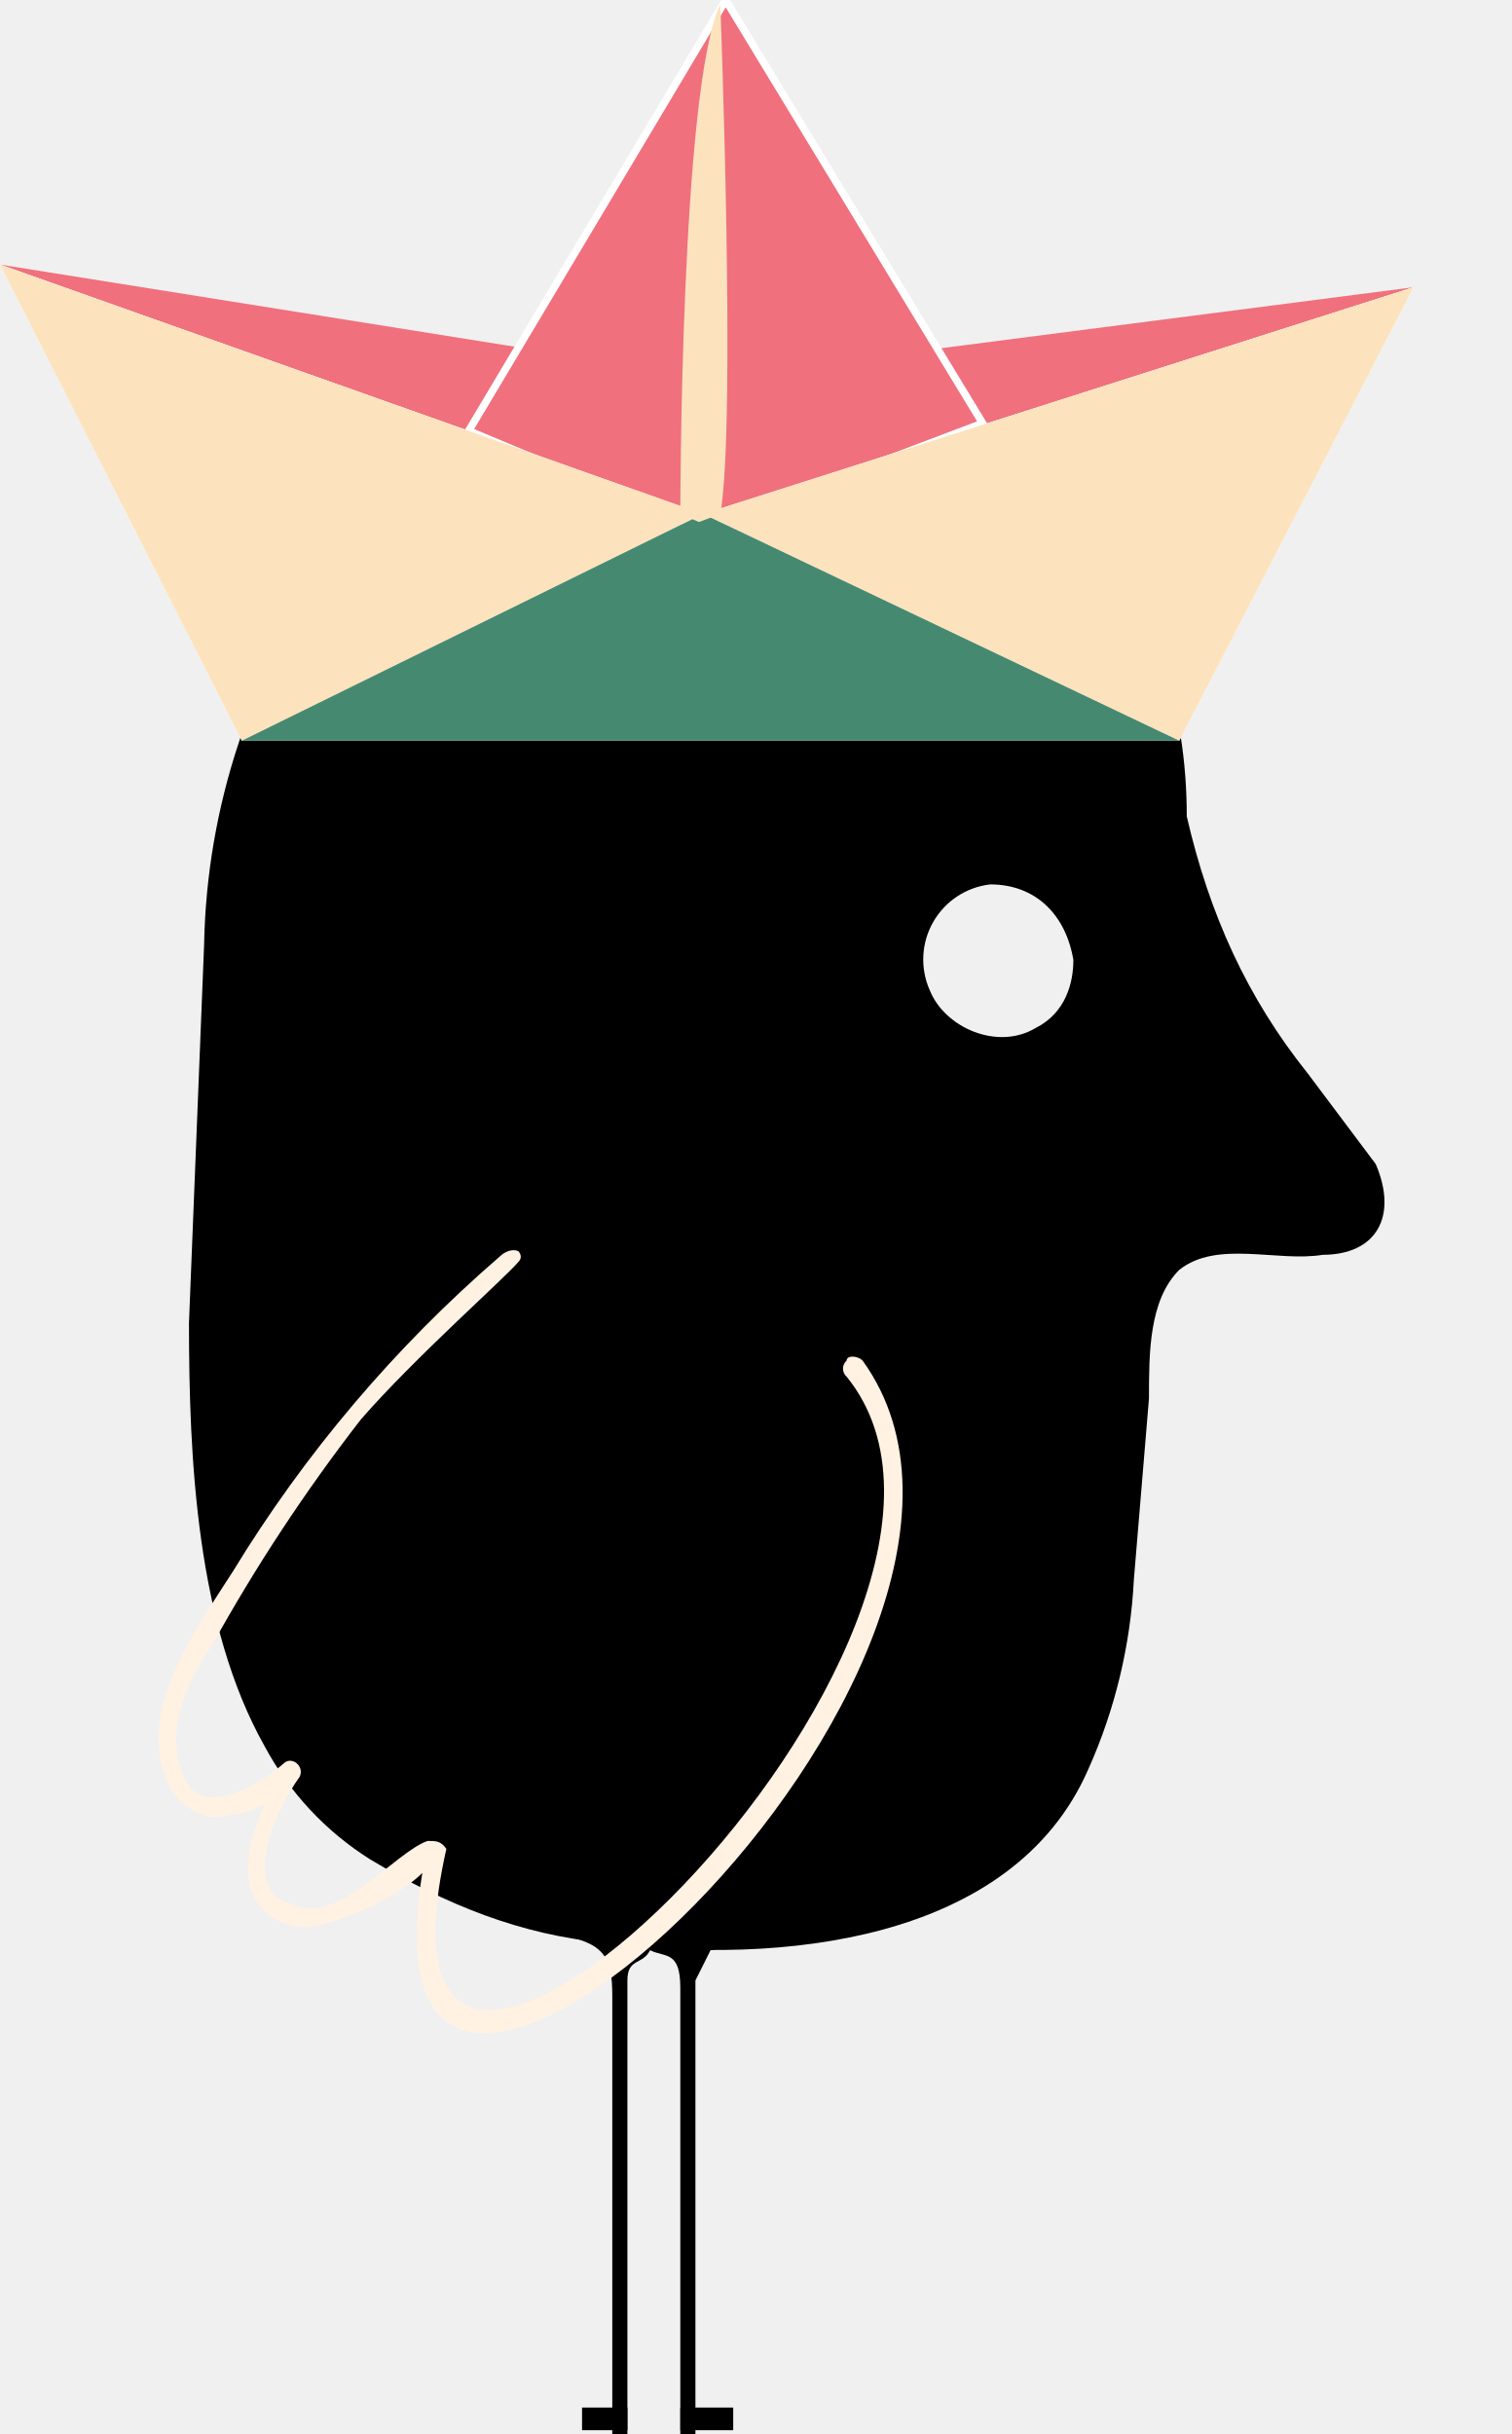
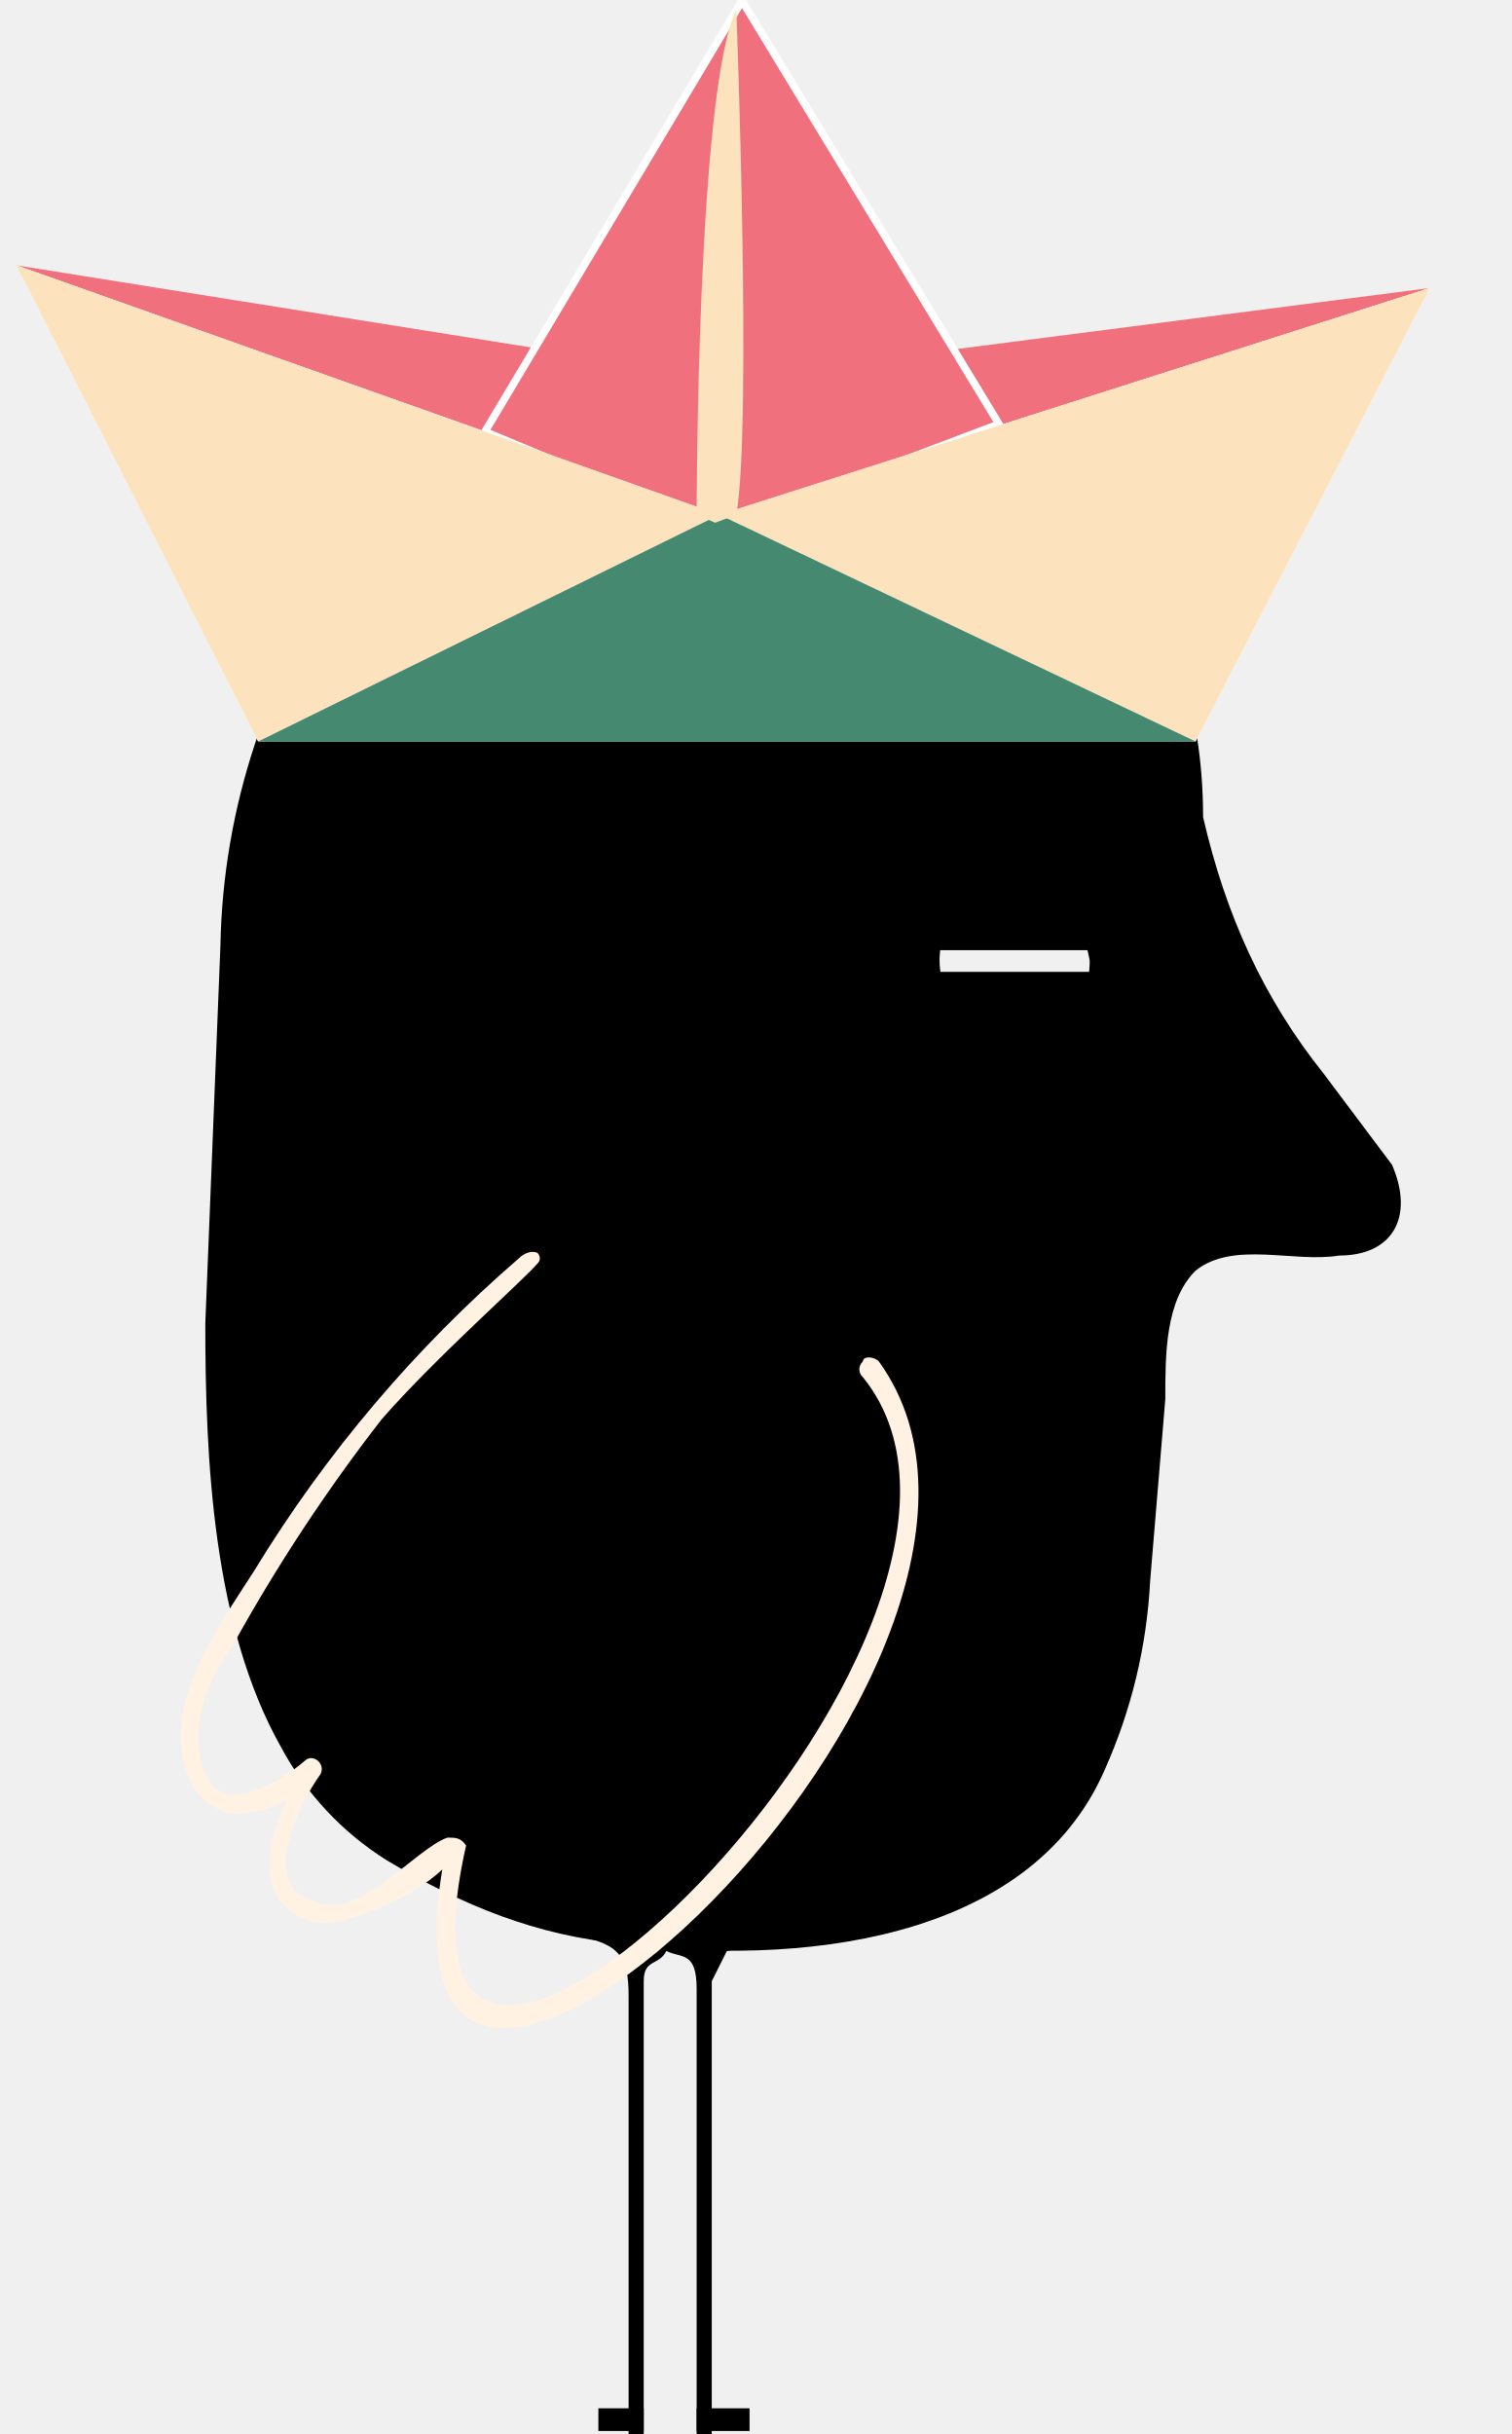
- <svg xmlns="http://www.w3.org/2000/svg" viewBox="0 0 20 32.2">
+ <svg xmlns="http://www.w3.org/2000/svg" viewBox="0 0 200 322">
  <style>
-   @keyframes bow {
-     0%, 100% { transform: rotate(0) translateY(0) }
-     50% { transform: rotate(2deg)  translateY(2%) }    
+ 	@keyframes wink {
+ 		0%, 70%, 80%, 100% { opacity: 0; }
+ 		75% { opacity: 1 }
+ 	}
+ 
+   .wink {    
+     animation: wink 2s infinite;
  }
+ 
+ 	@keyframes bounce {
+ 		0%, 100% { transform: translateY(0); }
+ 		75% { transform: translateY(5px); }
+ 	}
+ 
  .body{
-     animation: bow 3s infinite;
-     transform-origin: center bottom;
+     animation: bounce 3s infinite;
  }
-   </style>
-   <path class="legs" d="m10.4 25.6-1 .2-.2.4v6H9v-5.9c0-.5-.2-.4-.4-.5-.1.2-.3.1-.3.4v6h-.2v-5.8c0-.5-.1-.7-.7-.8" />
-   <path class="legs" fill="none" stroke="#000" stroke-width=".3" d="M8.3 32h-.6m2 0H9" />
+ 
+ </style>
+   <path d="m106.16 256.1-10 2-2 4v60h-2v-59c0-5-2-4-4-5-1 2-3 1-3 4v60h-2v-58c0-5-1-7-7-8" class="legs" />
+   <path fill="none" stroke="#000" stroke-width="3" d="M85.16 320.1h-6m20 0h-7" class="legs" />
  <g class="body">
-     <path class="torso" d="m18.2 15.4-.9-1.2c-.8-1-1.3-2.1-1.6-3.4 0-.7-.1-1.5-.4-2.2-1-3-5-4-8-3.2-1.2.2-2.2 1-2.9 2a9 9 0 0 0-1.7 5.1l-.2 5c0 1.8.1 4 1 5.6a4 4 0 0 0 1.4 1.5c1 .6 2 1 3.1 1.1 2.3.3 5.4 0 6.4-2.3a7 7 0 0 0 .6-2.5l.2-2.4c0-.6 0-1.3.4-1.7.5-.4 1.3-.1 1.9-.2.7 0 1-.5.7-1.2m-4.5-1.8c-.5.3-1.2 0-1.4-.5a1 1 0 0 1 .8-1.4c.6 0 1 .4 1.1 1 0 .3-.1.7-.5.9" />
-     <path class="wings" fill="#fff2e3" d="M0 0a.4.4 0 0 1 0-.6C7.7-10.1-19-36-15-18.3c-.2.3-.4.3-.7.3-1.2-.4-3.4-3.2-5-2.4-2.2.5-.6 3.7.2 4.8.2.4-.3.8-.6.5-.8-.7-3-2.1-3.7-.6-.8 1.7 0 3.6 1 5a65.8 65.8 0 0 0 5.6 8.5c2 2.3 5.4 5.3 5.9 5.9.2.2 0 .4 0 .4-.2.1-.5 0-.7-.2A50 50 0 0 1-23-7.9c-1.4-2.2-3.7-5.3-2.4-8a2 2 0 0 1 1-1c.5-.3 1-.2 1.4-.1.4 0 .8.2 1.2.4-.8-1.8-1.2-4 1.1-4.6h.1c.8-.2 3.6.9 4.7 2C-18.8-36.8 8.7-11.2.6 0 .4.2 0 .2 0 0" transform="matrix(.353 0 0 -.353 11.2 18)" />
+     <path d="m184.16 154.1-9-12c-8-10-13-21-16-34 0-7-1-15-4-22-10-30-50-40-80-32-12 2-22 10-29 20a90 90 0 0 0-17 51l-2 50c0 18 1 40 10 56a40 40 0 0 0 14 15c10 6 20 10 31 11 23 3 54 0 64-23a70 70 0 0 0 6-25l2-24c0-6 0-13 4-17 5-4 13-1 19-2 7 0 10-5 7-12m-45-18c-5 3-12 0-14-5a10 10 0 0 1 8-14c6 0 10 4 11 10 0 3-1 7-5 9" class="torso" />
+     <path fill="#fff2e3" d="M114.16 180.1a1.4 1.4 0 0 0 0 2.1c26.95 33.25-66.5 123.9-52.5 61.95-.7-1.05-1.4-1.05-2.45-1.05-4.2 1.4-11.9 11.2-17.5 8.4-7.7-1.75-2.1-12.95.7-16.8.7-1.4-1.05-2.8-2.1-1.75-2.8 2.45-10.5 7.35-12.95 2.1-2.8-5.95 0-12.6 3.5-17.5a230.3 230.3 0 0 1 19.6-29.75c7-8.05 18.9-18.55 20.65-20.65.7-.7 0-1.4 0-1.4-.7-.35-1.75 0-2.45.7a175 175 0 0 0-35 41.3c-4.9 7.7-12.95 18.55-8.4 28a7 7 0 0 0 3.5 3.5c1.75 1.05 3.5.7 4.9.35 1.4 0 2.8-.7 4.2-1.4-2.8 6.3-4.2 14 3.85 16.1h.35c2.8.7 12.6-3.15 16.45-7-10.15 61.6 86.1-28 57.75-67.2-.7-.7-2.1-.7-2.1 0" class="wings" />
    <g class="boat">
-       <path fill="#f0707d" d="m18.7 3.8-9.4 3L0 3.5 9.4 5z" />
-       <path fill="#f0707d" stroke="#fff" stroke-miterlimit="10" stroke-width=".1" d="M6.2 5.7 9.6 0 13 5.6 9.3 7Z" />
-       <path fill="#fff" d="m18.7 3.8-9.4 3 6.3 3Z" />
-       <path fill="#fce3bd" d="m18.7 3.8-9.4 3 6.3 3Z" />
-       <path fill="#fff" d="m3.2 9.8 6.1-3L0 3.5Z" />
-       <path fill="#fce3bd" d="m3.2 9.8 6.1-3L0 3.5Z" />
-       <path fill="#dbdbd9" d="M3.2 9.8h12.4l-6.3-3Z" />
-       <path fill="#458a70" d="M3.2 9.8h12.4l-6.3-3Z" />
-       <path fill="#fce3bd" d="M0 0s0 16 1.5 19.1c0 0 .6-15.7 0-19.1L.7-.3Z" transform="matrix(.353 0 0 -.353 9 6.8)" />
+       <path fill="#f0707d" d="m189.16 38.1-94 30-93-33 94 15Z" />
+       <path fill="#f0707d" stroke="#fff" stroke-miterlimit="10" d="m64.16 57.1 34-57 34 56-37 14Z" />
+       <path fill="#fff" d="m189.16 38.1-94 30 63 30z" />
+       <path fill="#fce3bd" d="m189.16 38.1-94 30 63 30z" />
+       <path fill="#fff" d="m34.16 98.1 61-30-93-33Z" />
+       <path fill="#fce3bd" d="m34.16 98.1 61-30-93-33Z" />
+       <path fill="#dbdbd9" d="M34.16 98.1h124l-63-30Z" />
+       <path fill="#458a70" d="M34.16 98.1h124l-63-30Z" />
+       <path fill="#fce3bd" d="M92.16 68.1s0-56 5.25-66.85c0 0 2.1 54.95 0 66.85l-2.8 1.05Z" />
    </g>
+     <path d="M119.92 112.43h28.52v13.27h-28.52zm0 16.14h28.52v13.26h-28.52z" class="wink" />
  </g>
</svg>
